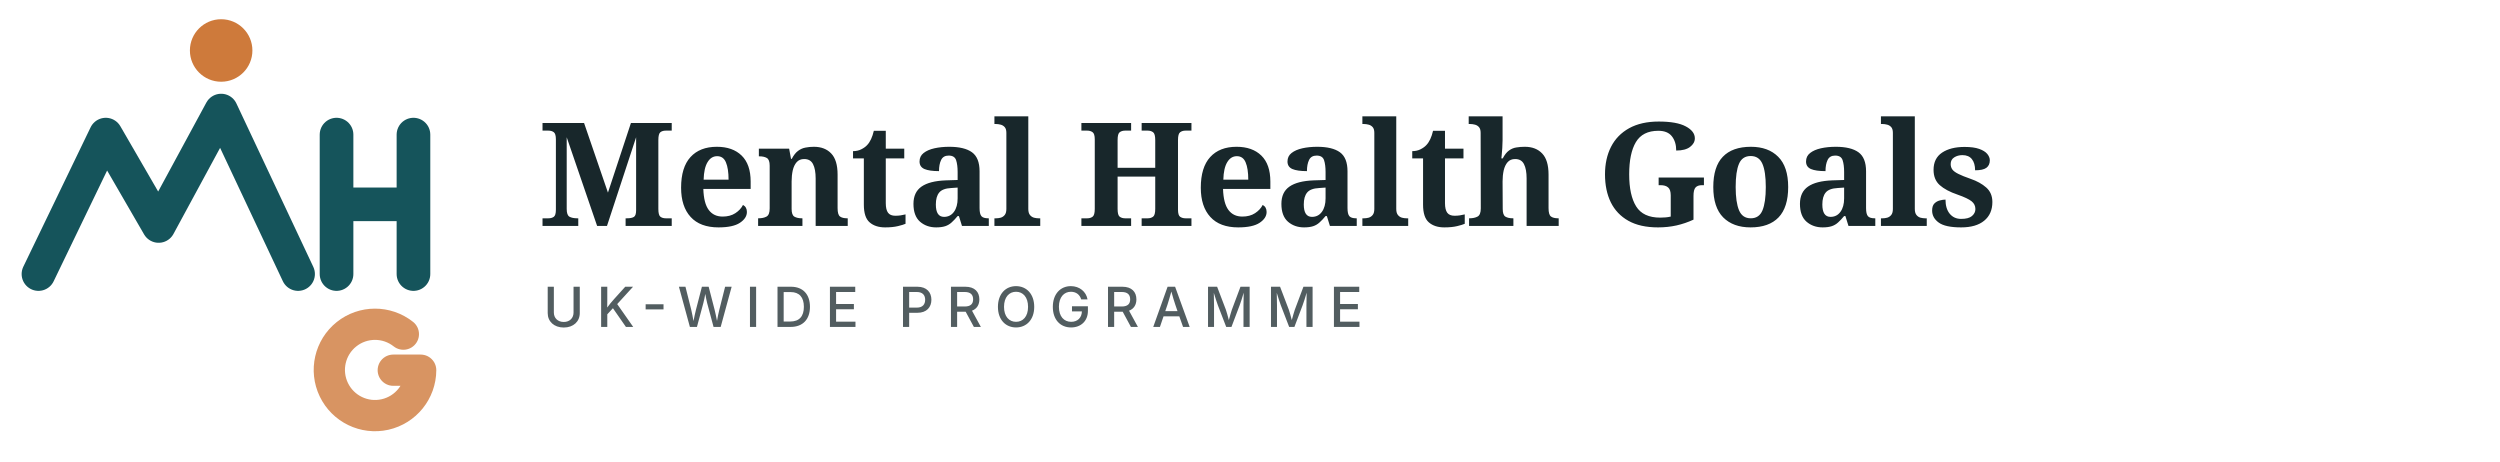
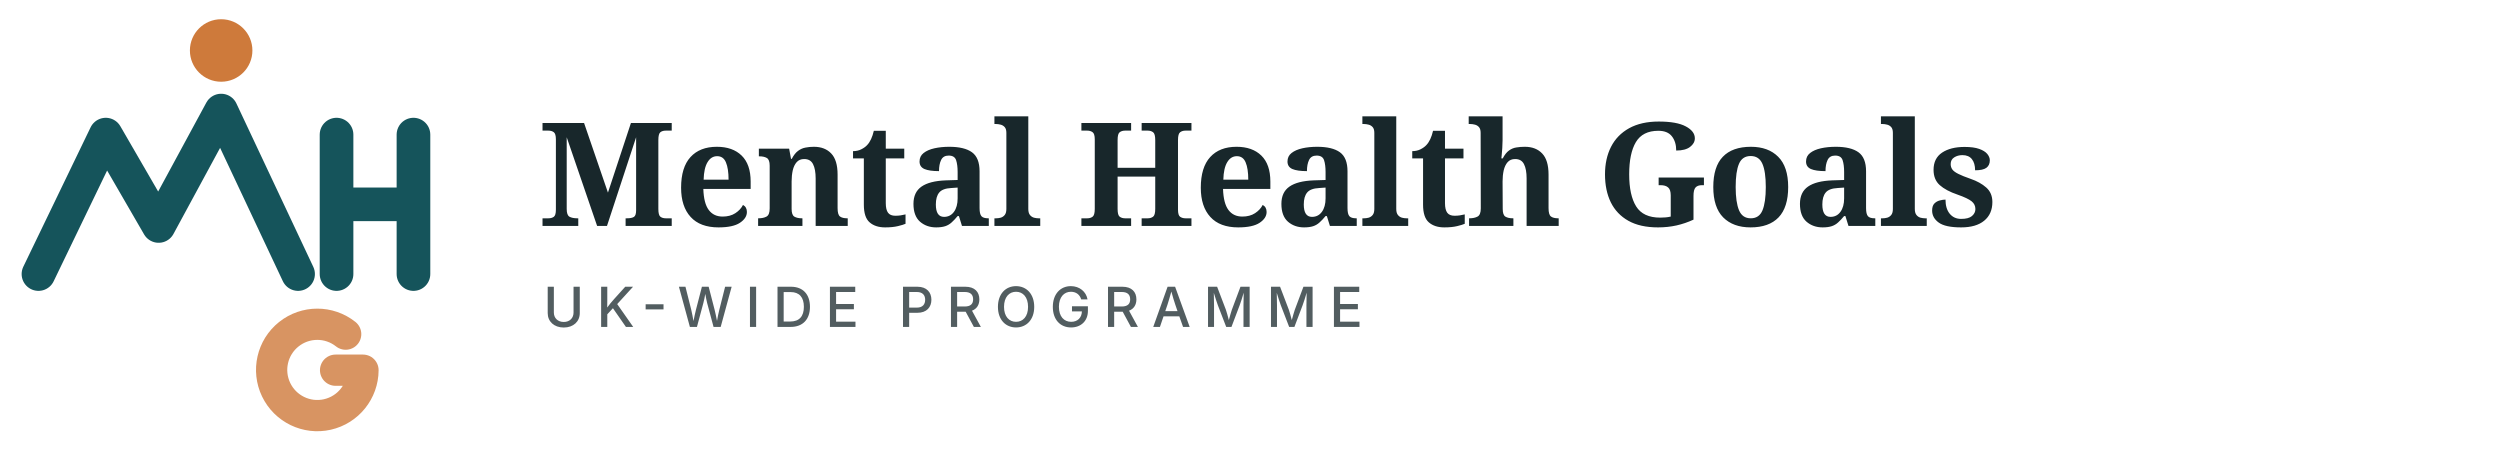
<svg xmlns="http://www.w3.org/2000/svg" width="520" height="96" viewBox="0 0 520 96" role="img" aria-label="Mental Health Goals — UK-wide Programme">
  <g transform="translate(0 0)">
    <path d="M 8 57 L 22 28 L 33 47 L 46 23 L 62 57" fill="none" stroke="#15545B" stroke-width="7" stroke-linecap="round" stroke-linejoin="round" />
    <circle cx="46" cy="10.5" r="6.5" fill="#CE7A3B" />
    <path d="M 70 57 L 70 28 M 70 42.5 L 86 42.5 M 86 28 L 86 57" fill="none" stroke="#15545B" stroke-width="7" stroke-linecap="round" stroke-linejoin="round" />
-     <path d="M 83.9 69.5 A 9.5 9.5 0 1 0 87.5 77 L 81.8 77" fill="none" stroke="#CE7A3B" stroke-width="6.5" stroke-linecap="round" stroke-linejoin="round" stroke-opacity="0.8" />
+     <path d="M 71.9 69.5 A 9.5 9.5 0 1 0 75.5 77 L 69.8 77" fill="none" stroke="#CE7A3B" stroke-width="6.5" stroke-linecap="round" stroke-linejoin="round" stroke-opacity="0.8" />
  </g>
  <text x="112" y="47" font-family="Fraunces, 'Iowan Old Style', 'Palatino Nova', Georgia, serif" font-size="30" font-weight="600" letter-spacing="-0.3" fill="#18272B">Mental Health Goals</text>
  <text x="113" y="68" font-family="Inter, 'Helvetica Neue', Helvetica, Arial, sans-serif" font-size="11.5" font-weight="500" letter-spacing="2.6" fill="#18272B" opacity="0.75">UK-WIDE PROGRAMME</text>
</svg>
